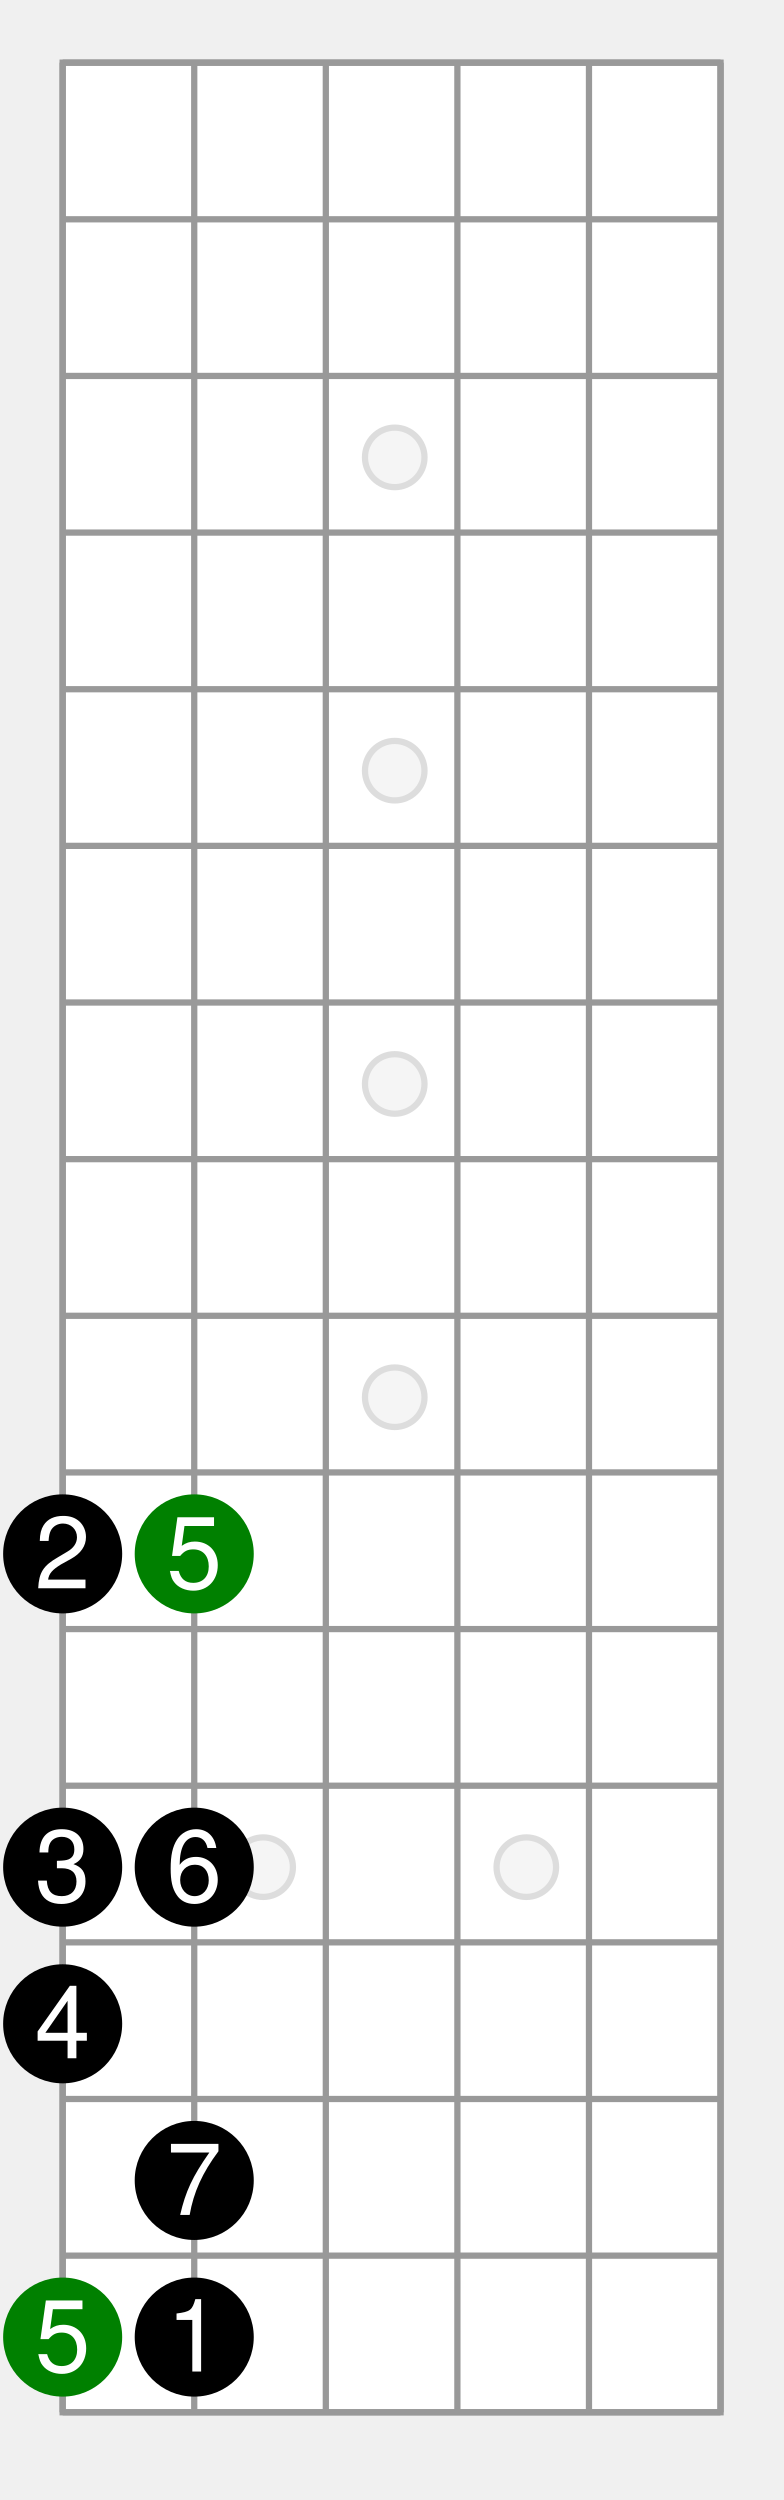
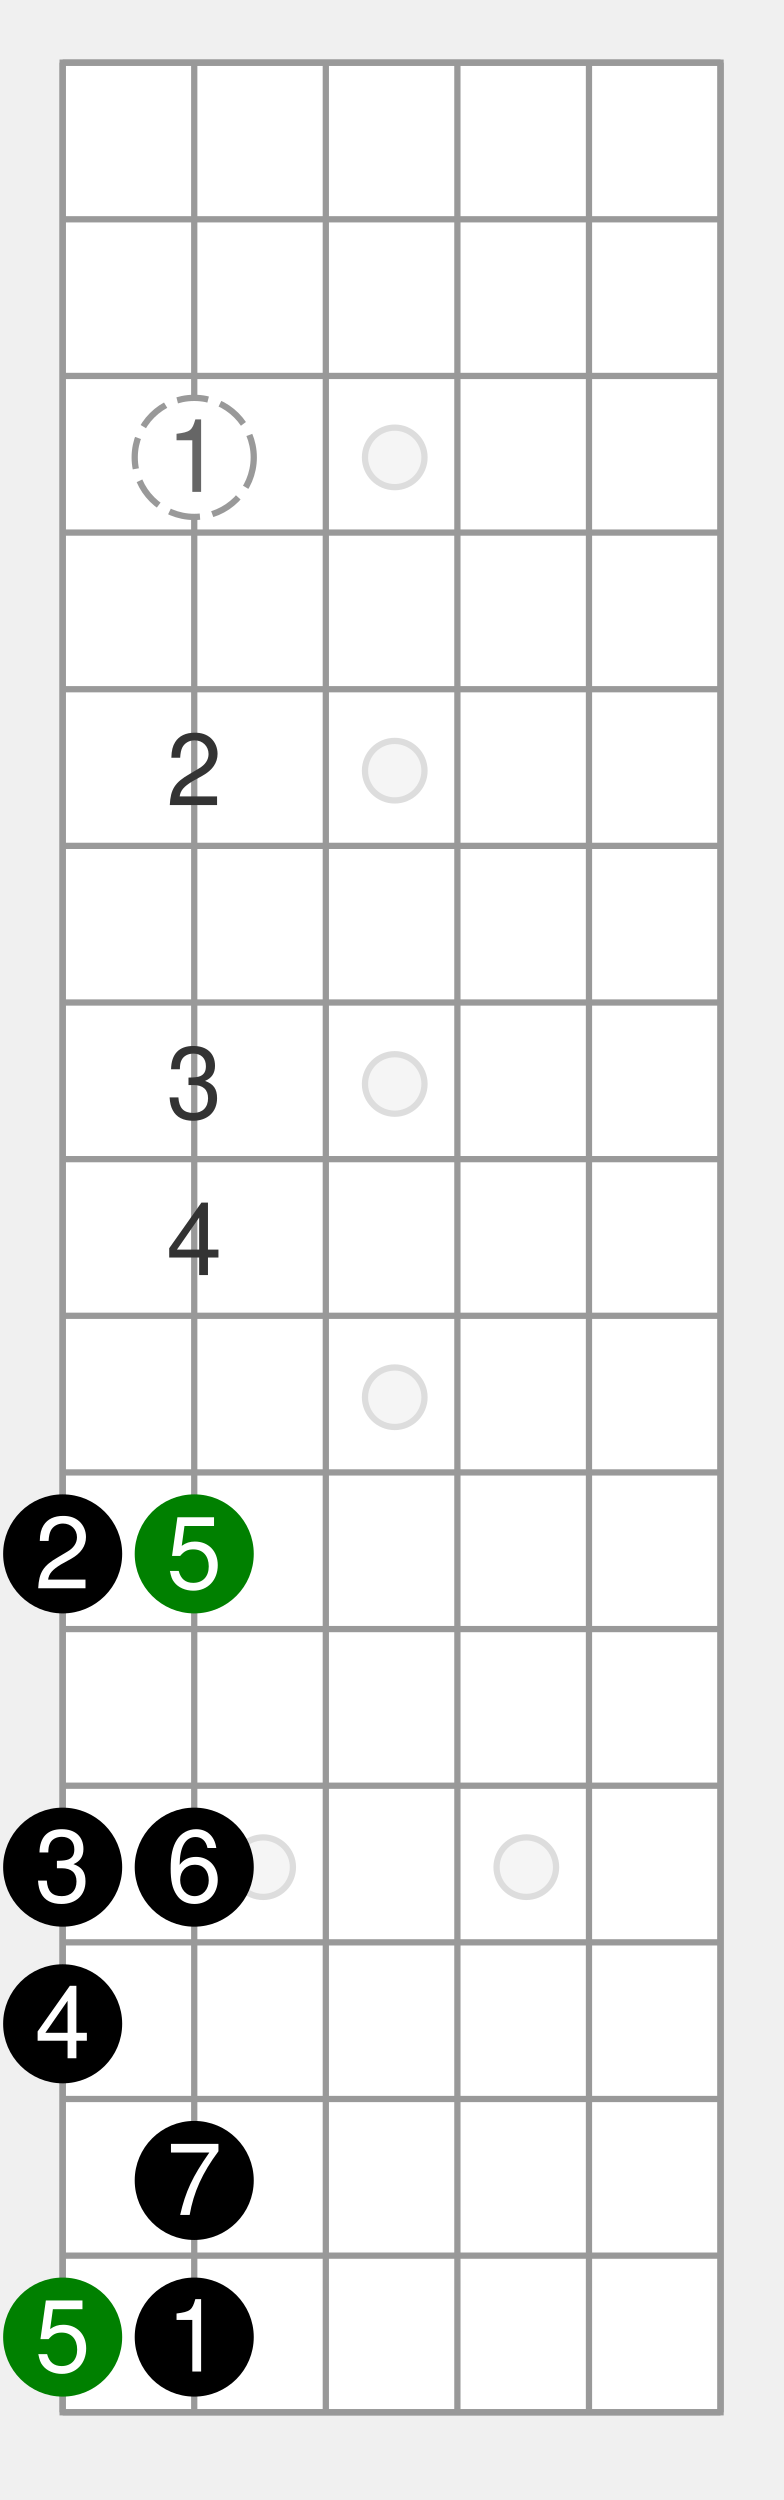
- <svg xmlns="http://www.w3.org/2000/svg" id="diagram-new" class="fbd-diagram" width="100%" viewBox="0 0 125 399" preserveAspectRatio="xMidYMid meet" font-size="16px" data-fbd="{&quot;numStrings&quot;:6,&quot;numFrets&quot;:15,&quot;inlays&quot;:[3,5,7,9,&quot;12:double&quot;],&quot;grid&quot;:[[null],[null],[null],[null,null,null,null,null,null,null,null],[null,null,null,null,null,null,null,null],[null,null,null,null,null,null,null,null],[null,null,null,null,null,null,null,null],[null,null,null,null,null,null,null,null],[null,null,null,null,null,null,null,null],[null,null,null,null,null,null,null,null],[null,{&quot;dot&quot;:true,&quot;label&quot;:&quot;2&quot;},{&quot;dot&quot;:true,&quot;class&quot;:&quot;fbd-note-root&quot;,&quot;label&quot;:&quot;5&quot;},null,null,null,null,null],[null,null,null,null,null,null,null,null],[null,{&quot;dot&quot;:true,&quot;label&quot;:&quot;3&quot;},{&quot;dot&quot;:true,&quot;label&quot;:&quot;6&quot;},null,null,null,null,null],[null,{&quot;dot&quot;:true,&quot;label&quot;:&quot;4&quot;},null,null,null,null,null,null],[null,&quot;&quot;,{&quot;dot&quot;:true,&quot;label&quot;:&quot;7&quot;},null,null,null,null,null],[null,{&quot;dot&quot;:true,&quot;class&quot;:&quot;fbd-note-root&quot;,&quot;label&quot;:&quot;5&quot;},{&quot;dot&quot;:true,&quot;label&quot;:&quot;1&quot;},null,null,null,null,null]]}">
+ <svg xmlns="http://www.w3.org/2000/svg" id="diagram-new" class="fbd-diagram" width="100%" viewBox="0 0 125 399" preserveAspectRatio="xMidYMid meet" font-size="16px" data-fbd="{&quot;numStrings&quot;:6,&quot;numFrets&quot;:15,&quot;inlays&quot;:[3,5,7,9,&quot;12:double&quot;],&quot;grid&quot;:[[null],[null],[null],[null,null,{&quot;label&quot;:&quot;1&quot;,&quot;dot&quot;:true,&quot;class&quot;:&quot;fbd-note-optional&quot;},null,null,null,null,null],[null,null,null,null,null,null,null,null],[null,null,&quot;2&quot;,null,null,null,null,null],[null,null,null,null,null,null,null,null],[null,null,&quot;3&quot;,null,null,null,null,null],[null,null,&quot;4&quot;,null,null,null,null,null],[null,null,null,null,null,null,null,null],[null,{&quot;dot&quot;:true,&quot;label&quot;:&quot;2&quot;},{&quot;dot&quot;:true,&quot;class&quot;:&quot;fbd-note-root&quot;,&quot;label&quot;:&quot;5&quot;},null,null,null,null,null],[null,null,null,null,null,null,null,null],[null,{&quot;dot&quot;:true,&quot;label&quot;:&quot;3&quot;},{&quot;dot&quot;:true,&quot;label&quot;:&quot;6&quot;},null,null,null,null,null],[null,{&quot;dot&quot;:true,&quot;label&quot;:&quot;4&quot;},null,null,null,null,null,null],[null,&quot;&quot;,{&quot;dot&quot;:true,&quot;label&quot;:&quot;7&quot;},null,null,null,null,null],[null,{&quot;dot&quot;:true,&quot;class&quot;:&quot;fbd-note-root&quot;,&quot;label&quot;:&quot;5&quot;},{&quot;dot&quot;:true,&quot;label&quot;:&quot;1&quot;},null,null,null,null,null]]}">
  <style type="text/css">/*  */
 .fbd-grid { stroke: #999; } .fbd-grid-background { fill: #fff; } .fbd-diagram { font-family: "Helvetica Neue",Helvetica,Arial,sans-serif; font-weight: 500; } .fbd-inlays { fill: #f5f5f5; stroke: #ddd; } .fbd-positions text { fill: #333; text-anchor: middle; } .fbd-positions circle + text { fill: #fff; } .fbd-dots { fill: #000; stroke: none; } .fbd-note-footer { font-size: 75%; text-anchor: middle; fill: #000; } .fbd-note-root circle { fill: green; } .fbd-note-optional circle { fill: #fff; stroke: #999; stroke-dasharray: 5,2; } .fbd-note-optional circle + text { fill: #666; } .fbd-note-chromatic circle { fill: #fcc; } .fbd-note-chromatic circle + text { fill: #000; }
/*  */
</style>
  <g class="fbd-grid">
    <rect class="fbd-grid-background" x="10" y="10" width="105" height="375" />
    <path class="fbd-frets" d=" M10 10 h105 M10 35 h105 M10 60 h105 M10 85 h105 M10 110 h105 M10 135 h105 M10 160 h105 M10 185 h105 M10 210 h105 M10 235 h105 M10 260 h105 M10 285 h105 M10 310 h105 M10 335 h105 M10 360 h105 M10 385 h105" />
    <path class="fbd-strings" d=" M10 10 v375 M31 10 v375 M52 10 v375 M73 10 v375 M94 10 v375 M115 10 v375" />
  </g>
  <g class="fbd-inlays">
    <circle cx="63" cy="73" r="4.75" />
    <circle cx="63" cy="123" r="4.75" />
    <circle cx="63" cy="173" r="4.75" />
    <circle cx="63" cy="223" r="4.75" />
    <circle cx="42" cy="298" r="4.75" />
    <circle cx="84" cy="298" r="4.75" />
  </g>
  <g class="fbd-positions">
+     <g class="fbd-pos-2-3 fbd-note-optional">
+       <circle cx="31" cy="73" r="9.5" />
+       <text x="31" y="78.5">1</text>
+     </g>
+     <g class="fbd-pos-2-5">
+       <text x="31" y="128.5">2</text>
+     </g>
+     <g class="fbd-pos-2-7">
+       <text x="31" y="178.5">3</text>
+     </g>
+     <g class="fbd-pos-2-8">
+       <text x="31" y="203.5">4</text>
+     </g>
    <g class="fbd-pos-1-10">
      <circle cx="10" cy="248" r="9.5" />
      <text x="10" y="253.5">2</text>
    </g>
    <g class="fbd-pos-2-10 fbd-note-root">
      <circle cx="31" cy="248" r="9.5" />
      <text x="31" y="253.5">5</text>
    </g>
    <g class="fbd-pos-1-12">
      <circle cx="10" cy="298" r="9.5" />
      <text x="10" y="303.5">3</text>
    </g>
    <g class="fbd-pos-2-12">
      <circle cx="31" cy="298" r="9.5" />
      <text x="31" y="303.5">6</text>
    </g>
    <g class="fbd-pos-1-13">
      <circle cx="10" cy="323" r="9.5" />
      <text x="10" y="328.5">4</text>
    </g>
    <g class="fbd-pos-2-14">
      <circle cx="31" cy="348" r="9.5" />
      <text x="31" y="353.5">7</text>
    </g>
    <g class="fbd-pos-1-15 fbd-note-root">
      <circle cx="10" cy="373" r="9.5" />
      <text x="10" y="378.5">5</text>
    </g>
    <g class="fbd-pos-2-15">
      <circle cx="31" cy="373" r="9.5" />
      <text x="31" y="378.5">1</text>
    </g>
  </g>
</svg>
